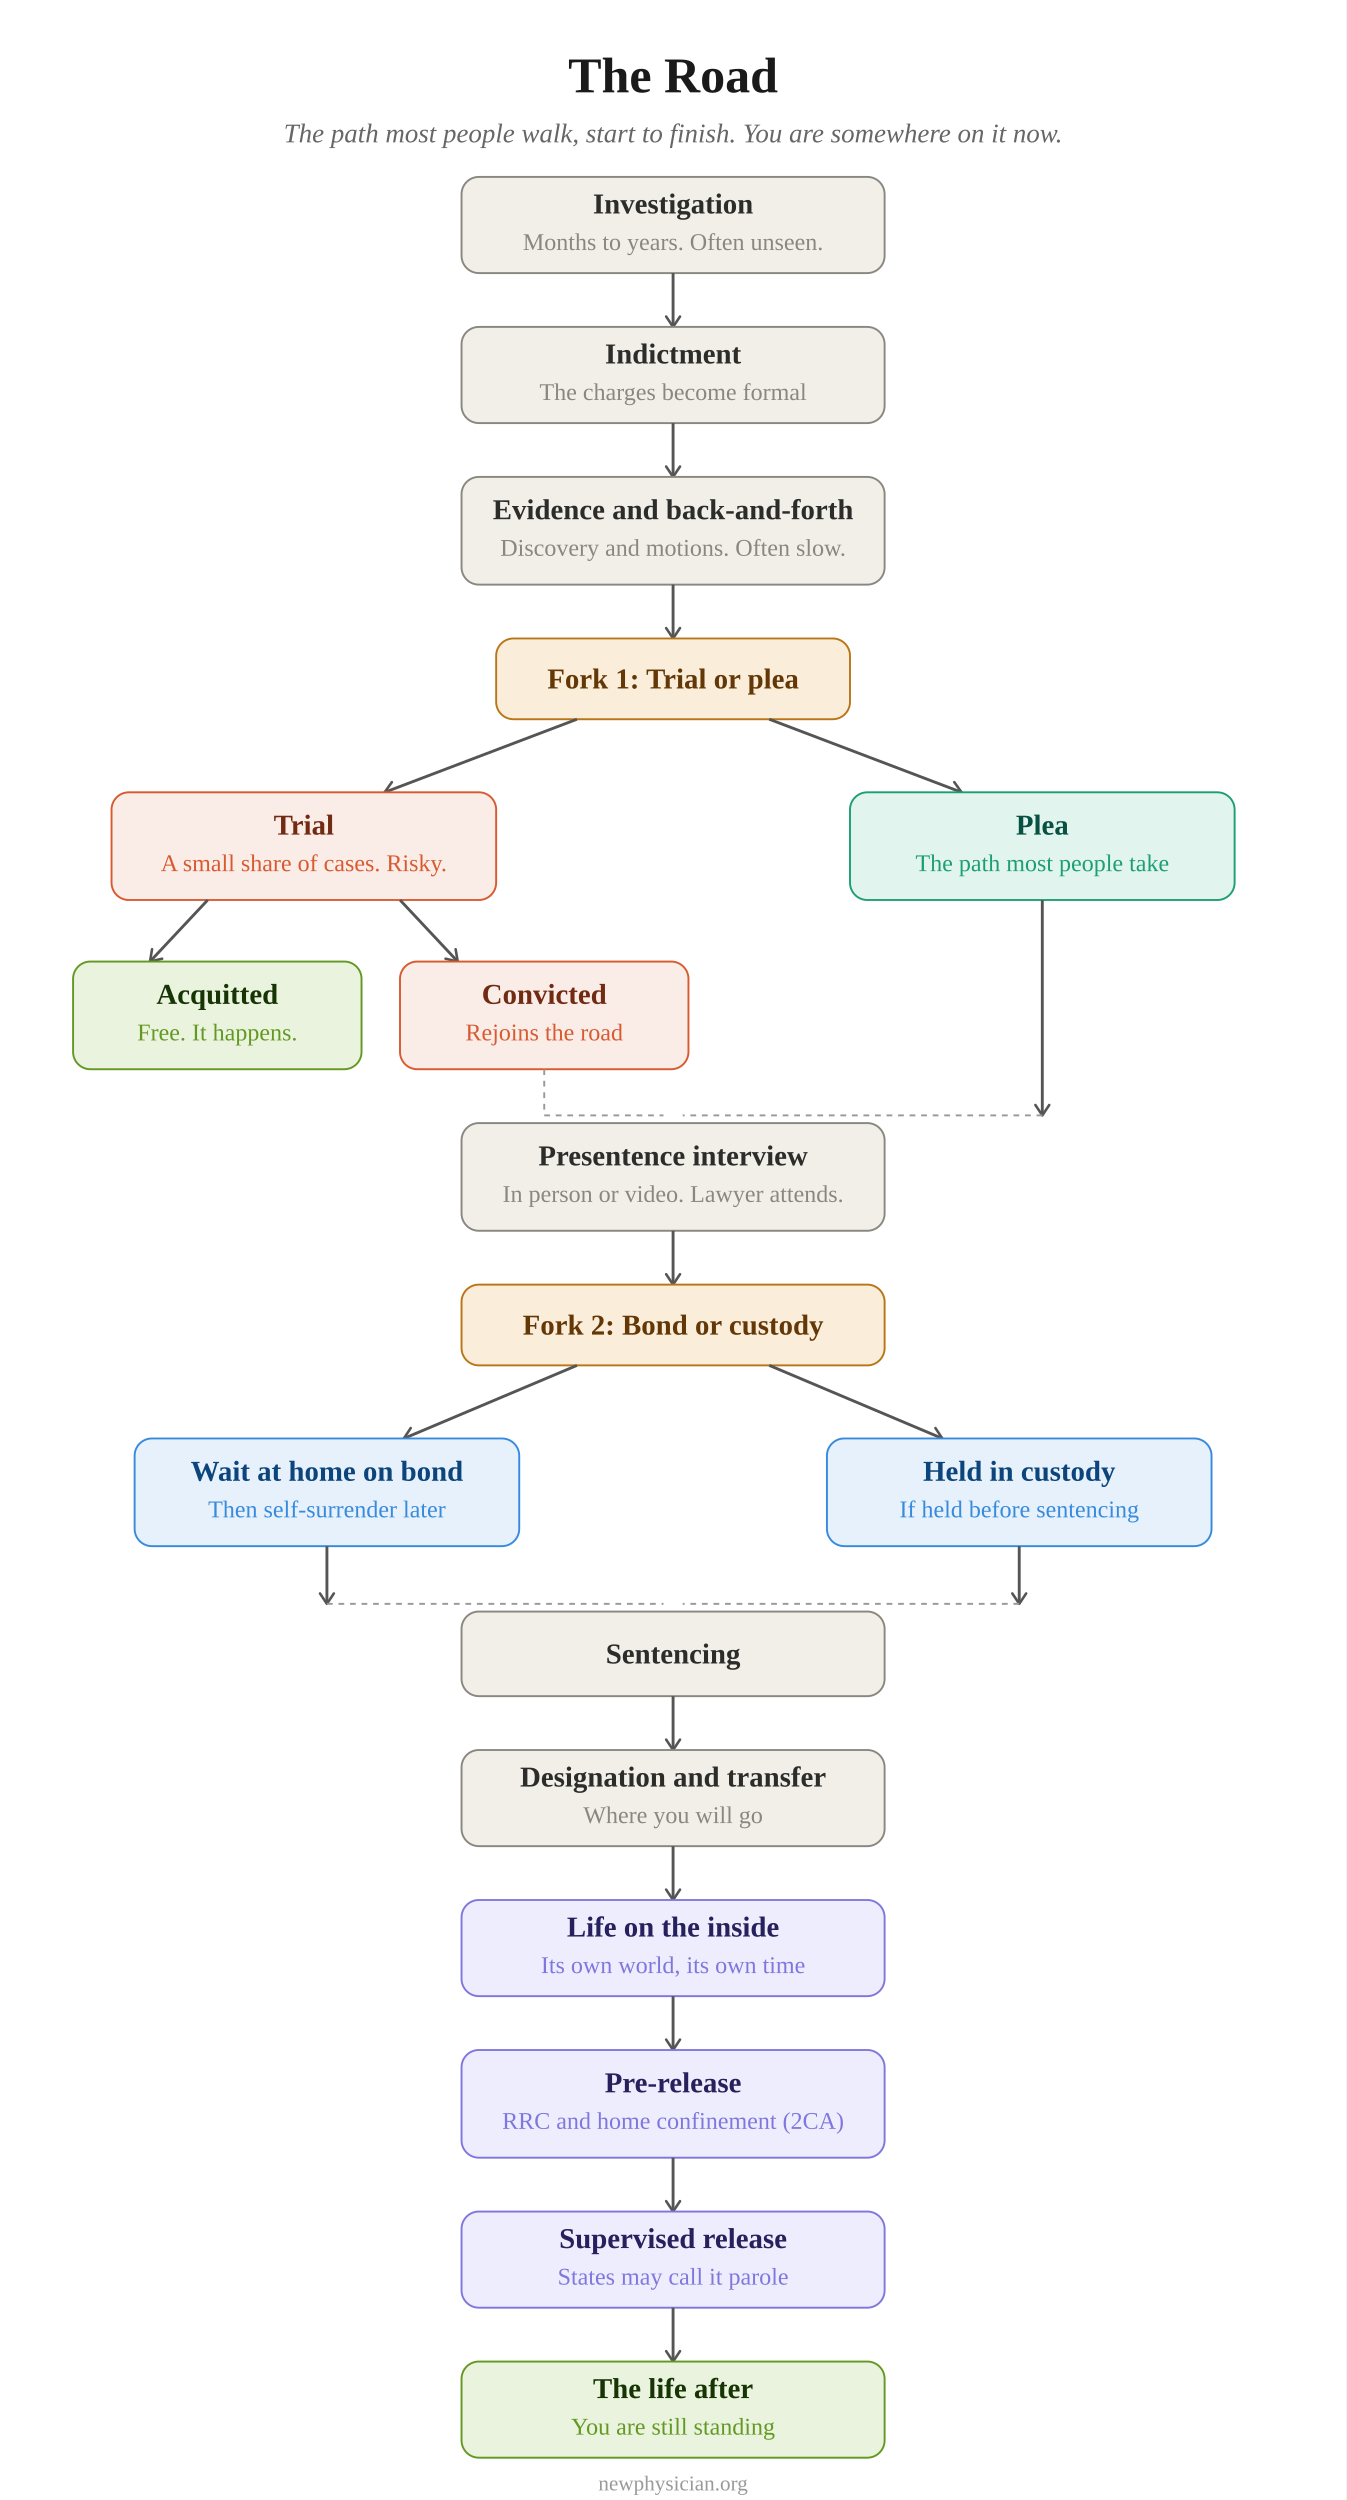
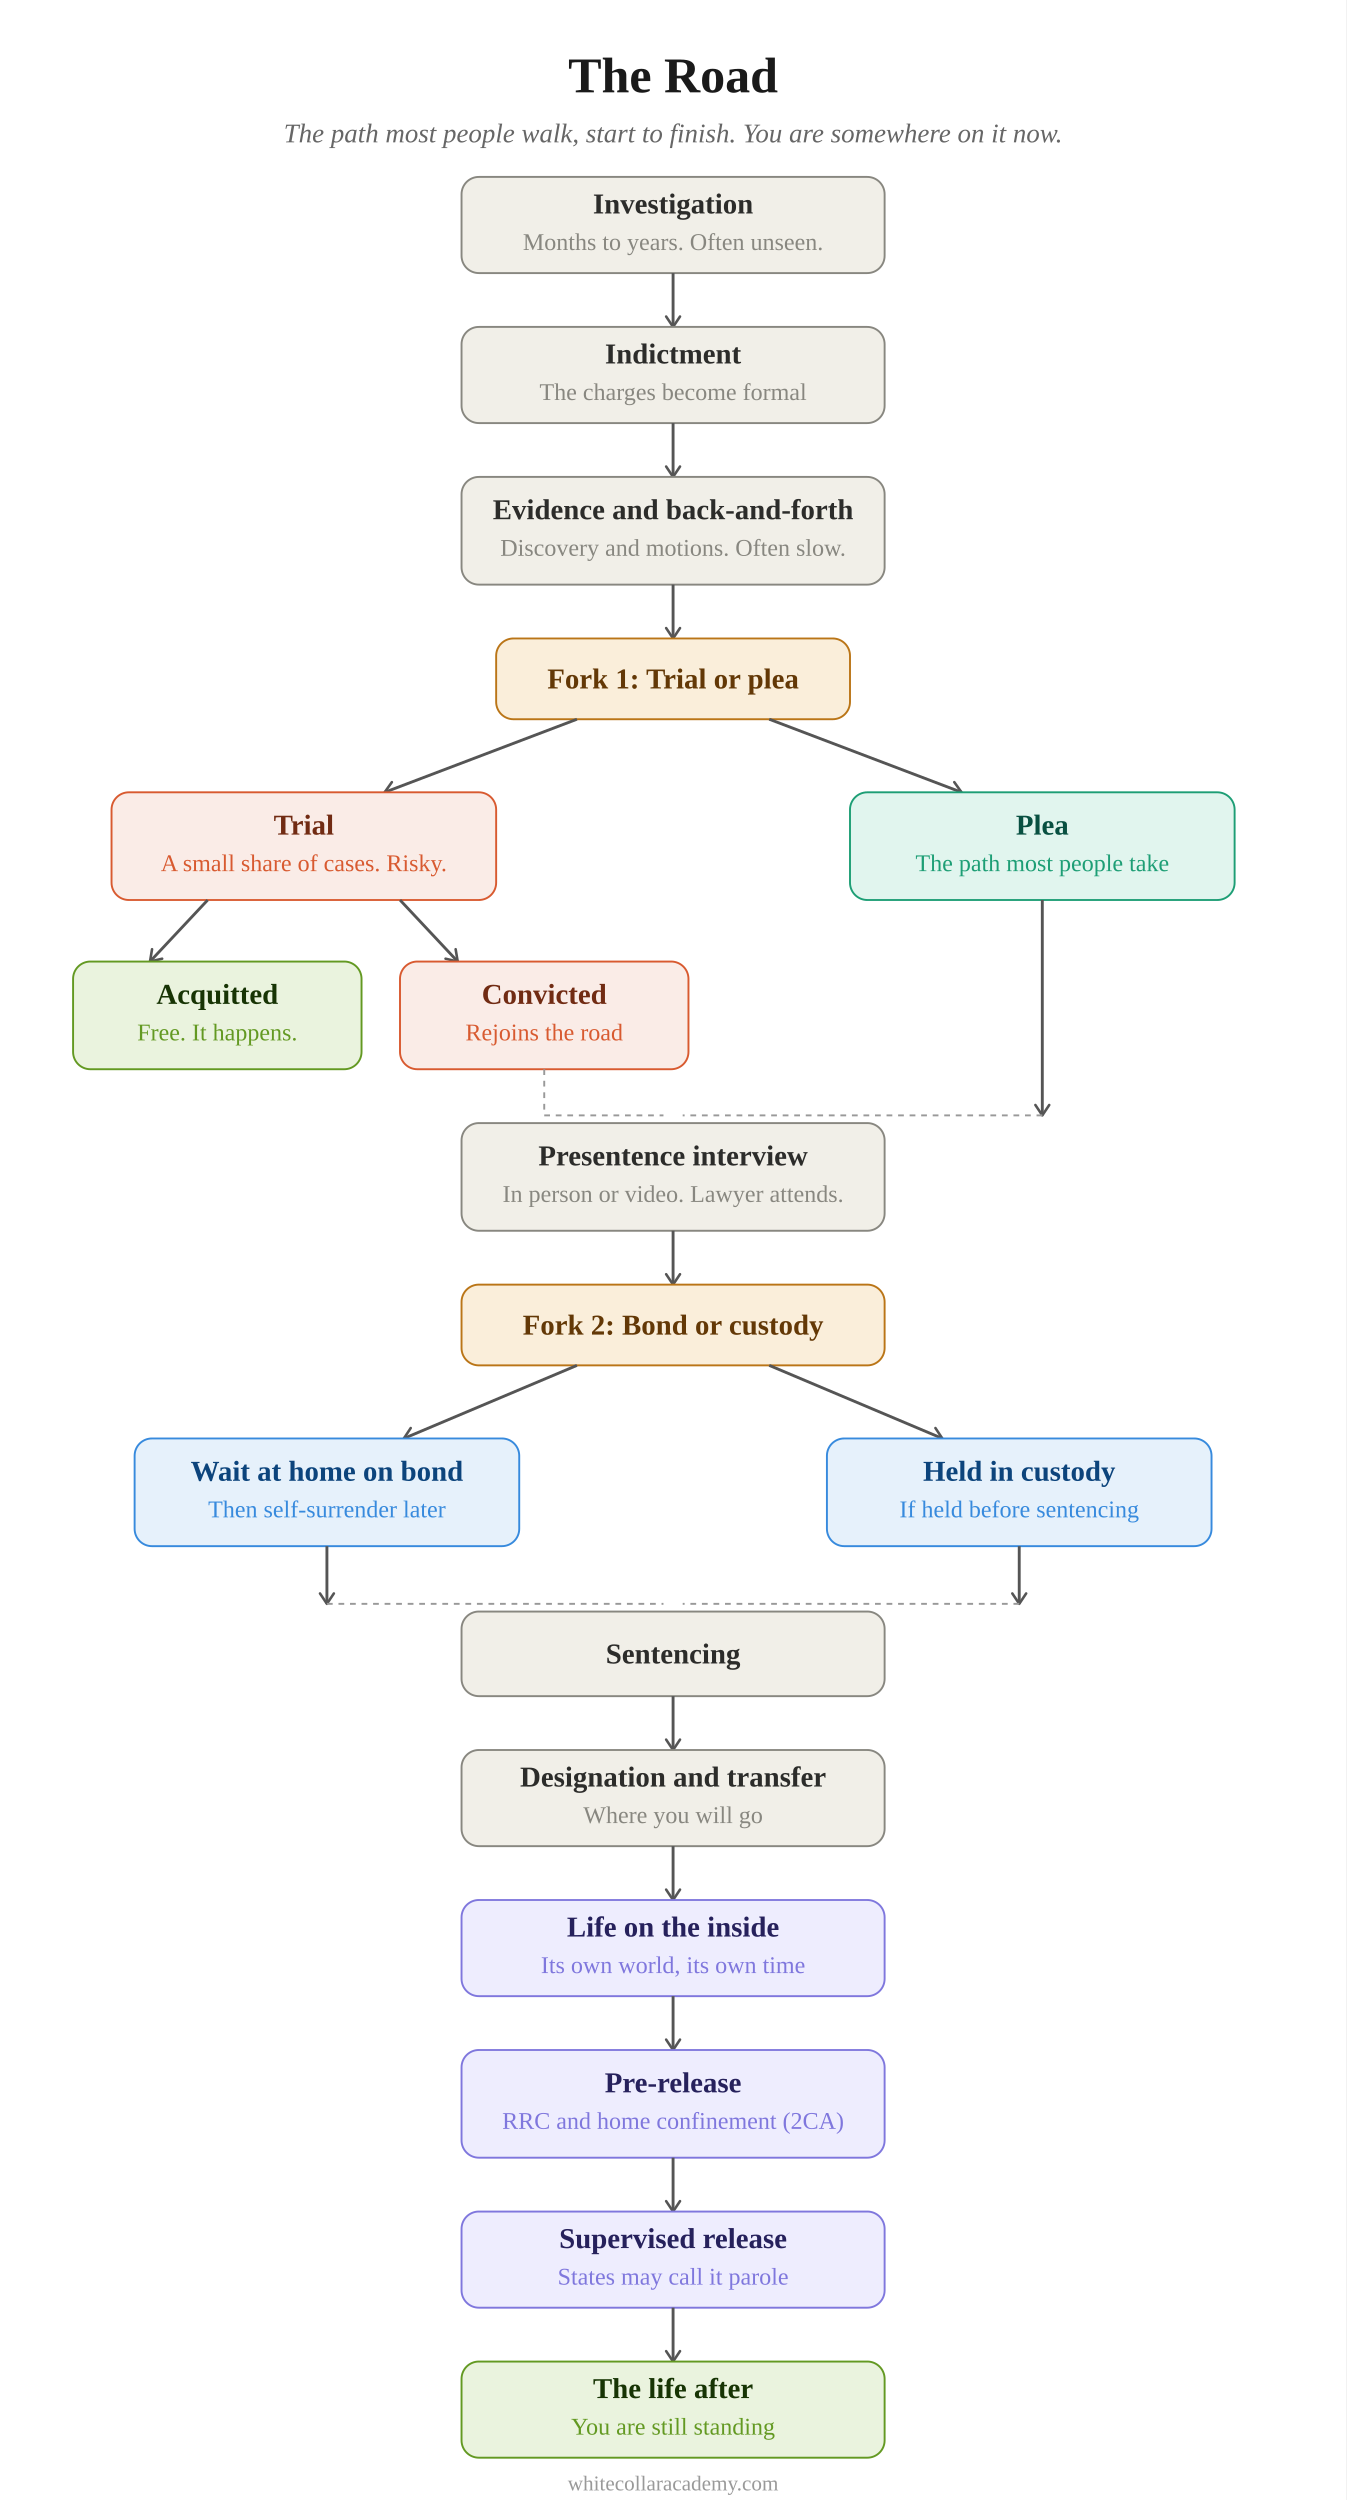
<svg xmlns="http://www.w3.org/2000/svg" width="700" height="1300" viewBox="0 0 700 1300" font-family="Georgia, 'Times New Roman', serif">
  <rect x="0" y="0" width="700" height="1300" fill="#ffffff" />
  <defs>
    <marker id="arrow" viewBox="0 0 10 10" refX="8" refY="5" markerWidth="6" markerHeight="6" orient="auto-start-reverse">
      <path d="M2 1L8 5L2 9" fill="none" stroke="#555" stroke-width="1.5" stroke-linecap="round" stroke-linejoin="round" />
    </marker>
  </defs>
  <text x="350" y="48" text-anchor="middle" font-size="26" font-weight="bold" fill="#1a1a1a">The Road</text>
  <text x="350" y="74" text-anchor="middle" font-size="14" font-style="italic" fill="#666">The path most people walk, start to finish. You are somewhere on it now.</text>
  <rect x="240" y="92" width="220" height="50" rx="9" fill="#F1EFE8" stroke="#888780" stroke-width="1" />
  <text x="350.0" y="111.0" text-anchor="middle" font-size="15" font-weight="bold" fill="#2C2C2A">Investigation</text>
  <text x="350.0" y="130.0" text-anchor="middle" font-size="12.5" fill="#888780">Months to years. Often unseen.</text>
  <line x1="350" y1="142" x2="350" y2="170" stroke="#555" stroke-width="1.5" marker-end="url(#arrow)" />
  <rect x="240" y="170" width="220" height="50" rx="9" fill="#F1EFE8" stroke="#888780" stroke-width="1" />
  <text x="350.0" y="189.0" text-anchor="middle" font-size="15" font-weight="bold" fill="#2C2C2A">Indictment</text>
  <text x="350.0" y="208.0" text-anchor="middle" font-size="12.5" fill="#888780">The charges become formal</text>
  <line x1="350" y1="220" x2="350" y2="248" stroke="#555" stroke-width="1.5" marker-end="url(#arrow)" />
  <rect x="240" y="248" width="220" height="56" rx="9" fill="#F1EFE8" stroke="#888780" stroke-width="1" />
  <text x="350.0" y="270.0" text-anchor="middle" font-size="15" font-weight="bold" fill="#2C2C2A">Evidence and back-and-forth</text>
  <text x="350.0" y="289.0" text-anchor="middle" font-size="12.5" fill="#888780">Discovery and motions. Often slow.</text>
  <line x1="350" y1="304" x2="350" y2="332" stroke="#555" stroke-width="1.5" marker-end="url(#arrow)" />
  <rect x="258" y="332" width="184" height="42" rx="9" fill="#FAEEDA" stroke="#BA7517" stroke-width="1" />
  <text x="350.0" y="358.0" text-anchor="middle" font-size="15" font-weight="bold" fill="#633806">Fork 1: Trial or plea</text>
  <line x1="300" y1="374" x2="200" y2="412" stroke="#555" stroke-width="1.5" marker-end="url(#arrow)" />
  <line x1="400" y1="374" x2="500" y2="412" stroke="#555" stroke-width="1.5" marker-end="url(#arrow)" />
  <rect x="58" y="412" width="200" height="56" rx="9" fill="#FAECE7" stroke="#D85A30" stroke-width="1" />
  <text x="158.0" y="434.0" text-anchor="middle" font-size="15" font-weight="bold" fill="#712B13">Trial</text>
  <text x="158.0" y="453.0" text-anchor="middle" font-size="12.5" fill="#D85A30">A small share of cases. Risky.</text>
  <rect x="442" y="412" width="200" height="56" rx="9" fill="#E1F5EE" stroke="#1D9E75" stroke-width="1" />
  <text x="542.0" y="434.0" text-anchor="middle" font-size="15" font-weight="bold" fill="#085041">Plea</text>
  <text x="542.0" y="453.0" text-anchor="middle" font-size="12.5" fill="#1D9E75">The path most people take</text>
  <line x1="108" y1="468" x2="78" y2="500" stroke="#555" stroke-width="1.5" marker-end="url(#arrow)" />
  <line x1="208" y1="468" x2="238" y2="500" stroke="#555" stroke-width="1.5" marker-end="url(#arrow)" />
  <rect x="38" y="500" width="150" height="56" rx="9" fill="#EAF3DE" stroke="#639922" stroke-width="1" />
  <text x="113.0" y="522.0" text-anchor="middle" font-size="15" font-weight="bold" fill="#173404">Acquitted</text>
  <text x="113.0" y="541.0" text-anchor="middle" font-size="12.5" fill="#639922">Free. It happens.</text>
  <rect x="208" y="500" width="150" height="56" rx="9" fill="#FAECE7" stroke="#D85A30" stroke-width="1" />
  <text x="283.0" y="522.0" text-anchor="middle" font-size="15" font-weight="bold" fill="#712B13">Convicted</text>
  <text x="283.0" y="541.0" text-anchor="middle" font-size="12.5" fill="#D85A30">Rejoins the road</text>
  <line x1="283" y1="556" x2="283" y2="580" stroke="#999" stroke-width="1" stroke-dasharray="3 3" />
  <line x1="283" y1="580" x2="345" y2="580" stroke="#999" stroke-width="1" stroke-dasharray="3 3" />
  <line x1="542" y1="468" x2="542" y2="580" stroke="#555" stroke-width="1.5" marker-end="url(#arrow)" />
  <line x1="542" y1="580" x2="355" y2="580" stroke="#999" stroke-width="1" stroke-dasharray="3 3" />
  <rect x="240" y="584" width="220" height="56" rx="9" fill="#F1EFE8" stroke="#888780" stroke-width="1" />
  <text x="350.0" y="606.0" text-anchor="middle" font-size="15" font-weight="bold" fill="#2C2C2A">Presentence interview</text>
  <text x="350.0" y="625.0" text-anchor="middle" font-size="12.5" fill="#888780">In person or video. Lawyer attends.</text>
  <line x1="350" y1="640" x2="350" y2="668" stroke="#555" stroke-width="1.5" marker-end="url(#arrow)" />
  <rect x="240" y="668" width="220" height="42" rx="9" fill="#FAEEDA" stroke="#BA7517" stroke-width="1" />
  <text x="350.0" y="694.0" text-anchor="middle" font-size="15" font-weight="bold" fill="#633806">Fork 2: Bond or custody</text>
  <line x1="300" y1="710" x2="210" y2="748" stroke="#555" stroke-width="1.5" marker-end="url(#arrow)" />
  <line x1="400" y1="710" x2="490" y2="748" stroke="#555" stroke-width="1.5" marker-end="url(#arrow)" />
  <rect x="70" y="748" width="200" height="56" rx="9" fill="#E6F1FB" stroke="#378ADD" stroke-width="1" />
  <text x="170.0" y="770.0" text-anchor="middle" font-size="15" font-weight="bold" fill="#0C447C">Wait at home on bond</text>
  <text x="170.0" y="789.0" text-anchor="middle" font-size="12.5" fill="#378ADD">Then self-surrender later</text>
  <rect x="430" y="748" width="200" height="56" rx="9" fill="#E6F1FB" stroke="#378ADD" stroke-width="1" />
  <text x="530.0" y="770.0" text-anchor="middle" font-size="15" font-weight="bold" fill="#0C447C">Held in custody</text>
  <text x="530.0" y="789.0" text-anchor="middle" font-size="12.5" fill="#378ADD">If held before sentencing</text>
  <line x1="170" y1="804" x2="170" y2="834" stroke="#555" stroke-width="1.5" marker-end="url(#arrow)" />
  <line x1="530" y1="804" x2="530" y2="834" stroke="#555" stroke-width="1.5" marker-end="url(#arrow)" />
  <line x1="170" y1="834" x2="345" y2="834" stroke="#999" stroke-width="1" stroke-dasharray="3 3" />
  <line x1="530" y1="834" x2="355" y2="834" stroke="#999" stroke-width="1" stroke-dasharray="3 3" />
  <rect x="240" y="838" width="220" height="44" rx="9" fill="#F1EFE8" stroke="#888780" stroke-width="1" />
  <text x="350.0" y="865.0" text-anchor="middle" font-size="15" font-weight="bold" fill="#2C2C2A">Sentencing</text>
  <line x1="350" y1="882" x2="350" y2="910" stroke="#555" stroke-width="1.5" marker-end="url(#arrow)" />
  <rect x="240" y="910" width="220" height="50" rx="9" fill="#F1EFE8" stroke="#888780" stroke-width="1" />
  <text x="350.0" y="929.0" text-anchor="middle" font-size="15" font-weight="bold" fill="#2C2C2A">Designation and transfer</text>
  <text x="350.0" y="948.0" text-anchor="middle" font-size="12.5" fill="#888780">Where you will go</text>
  <line x1="350" y1="960" x2="350" y2="988" stroke="#555" stroke-width="1.5" marker-end="url(#arrow)" />
  <rect x="240" y="988" width="220" height="50" rx="9" fill="#EEEDFE" stroke="#7F77DD" stroke-width="1" />
  <text x="350.0" y="1007.0" text-anchor="middle" font-size="15" font-weight="bold" fill="#26215C">Life on the inside</text>
  <text x="350.0" y="1026.0" text-anchor="middle" font-size="12.5" fill="#7F77DD">Its own world, its own time</text>
  <line x1="350" y1="1038" x2="350" y2="1066" stroke="#555" stroke-width="1.5" marker-end="url(#arrow)" />
  <rect x="240" y="1066" width="220" height="56" rx="9" fill="#EEEDFE" stroke="#7F77DD" stroke-width="1" />
  <text x="350.0" y="1088.0" text-anchor="middle" font-size="15" font-weight="bold" fill="#26215C">Pre-release</text>
  <text x="350.0" y="1107.0" text-anchor="middle" font-size="12.5" fill="#7F77DD">RRC and home confinement (2CA)</text>
  <line x1="350" y1="1122" x2="350" y2="1150" stroke="#555" stroke-width="1.5" marker-end="url(#arrow)" />
  <rect x="240" y="1150" width="220" height="50" rx="9" fill="#EEEDFE" stroke="#7F77DD" stroke-width="1" />
  <text x="350.0" y="1169.0" text-anchor="middle" font-size="15" font-weight="bold" fill="#26215C">Supervised release</text>
  <text x="350.0" y="1188.0" text-anchor="middle" font-size="12.5" fill="#7F77DD">States may call it parole</text>
  <line x1="350" y1="1200" x2="350" y2="1228" stroke="#555" stroke-width="1.5" marker-end="url(#arrow)" />
  <rect x="240" y="1228" width="220" height="50" rx="9" fill="#EAF3DE" stroke="#639922" stroke-width="1" />
  <text x="350.0" y="1247.0" text-anchor="middle" font-size="15" font-weight="bold" fill="#173404">The life after</text>
  <text x="350.0" y="1266.0" text-anchor="middle" font-size="12.5" fill="#639922">You are still standing</text>
-   <text x="350" y="1295" text-anchor="middle" font-size="11" fill="#999">newphysician.org</text>
+   <text x="350" y="1295" text-anchor="middle" font-size="11" fill="#999">whitecollaracademy.com</text>
</svg>
